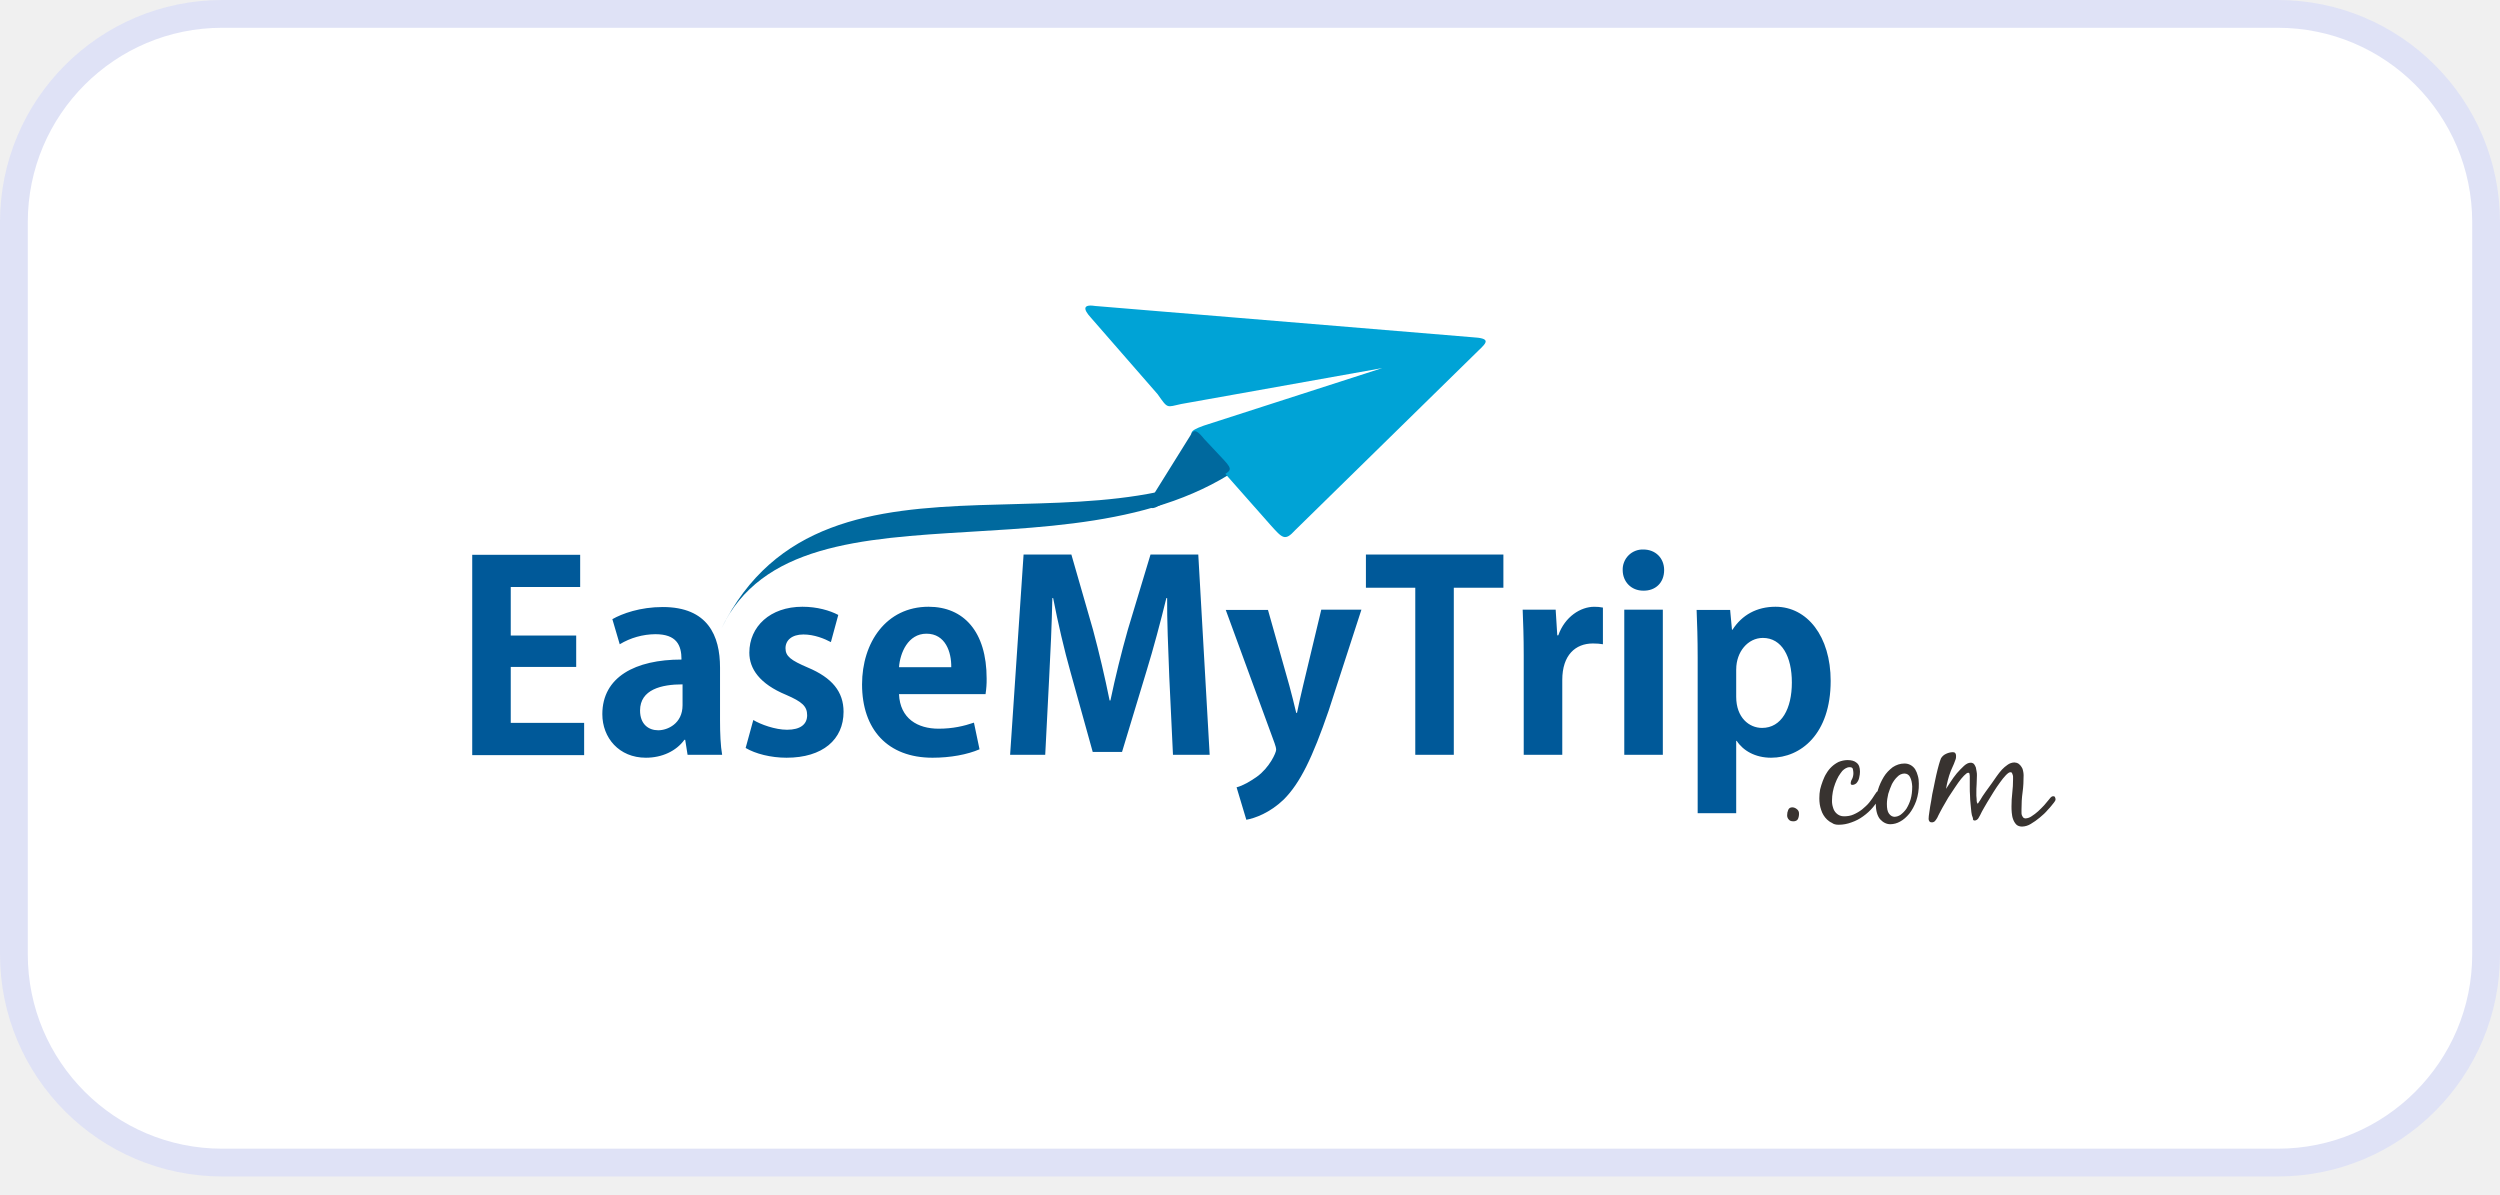
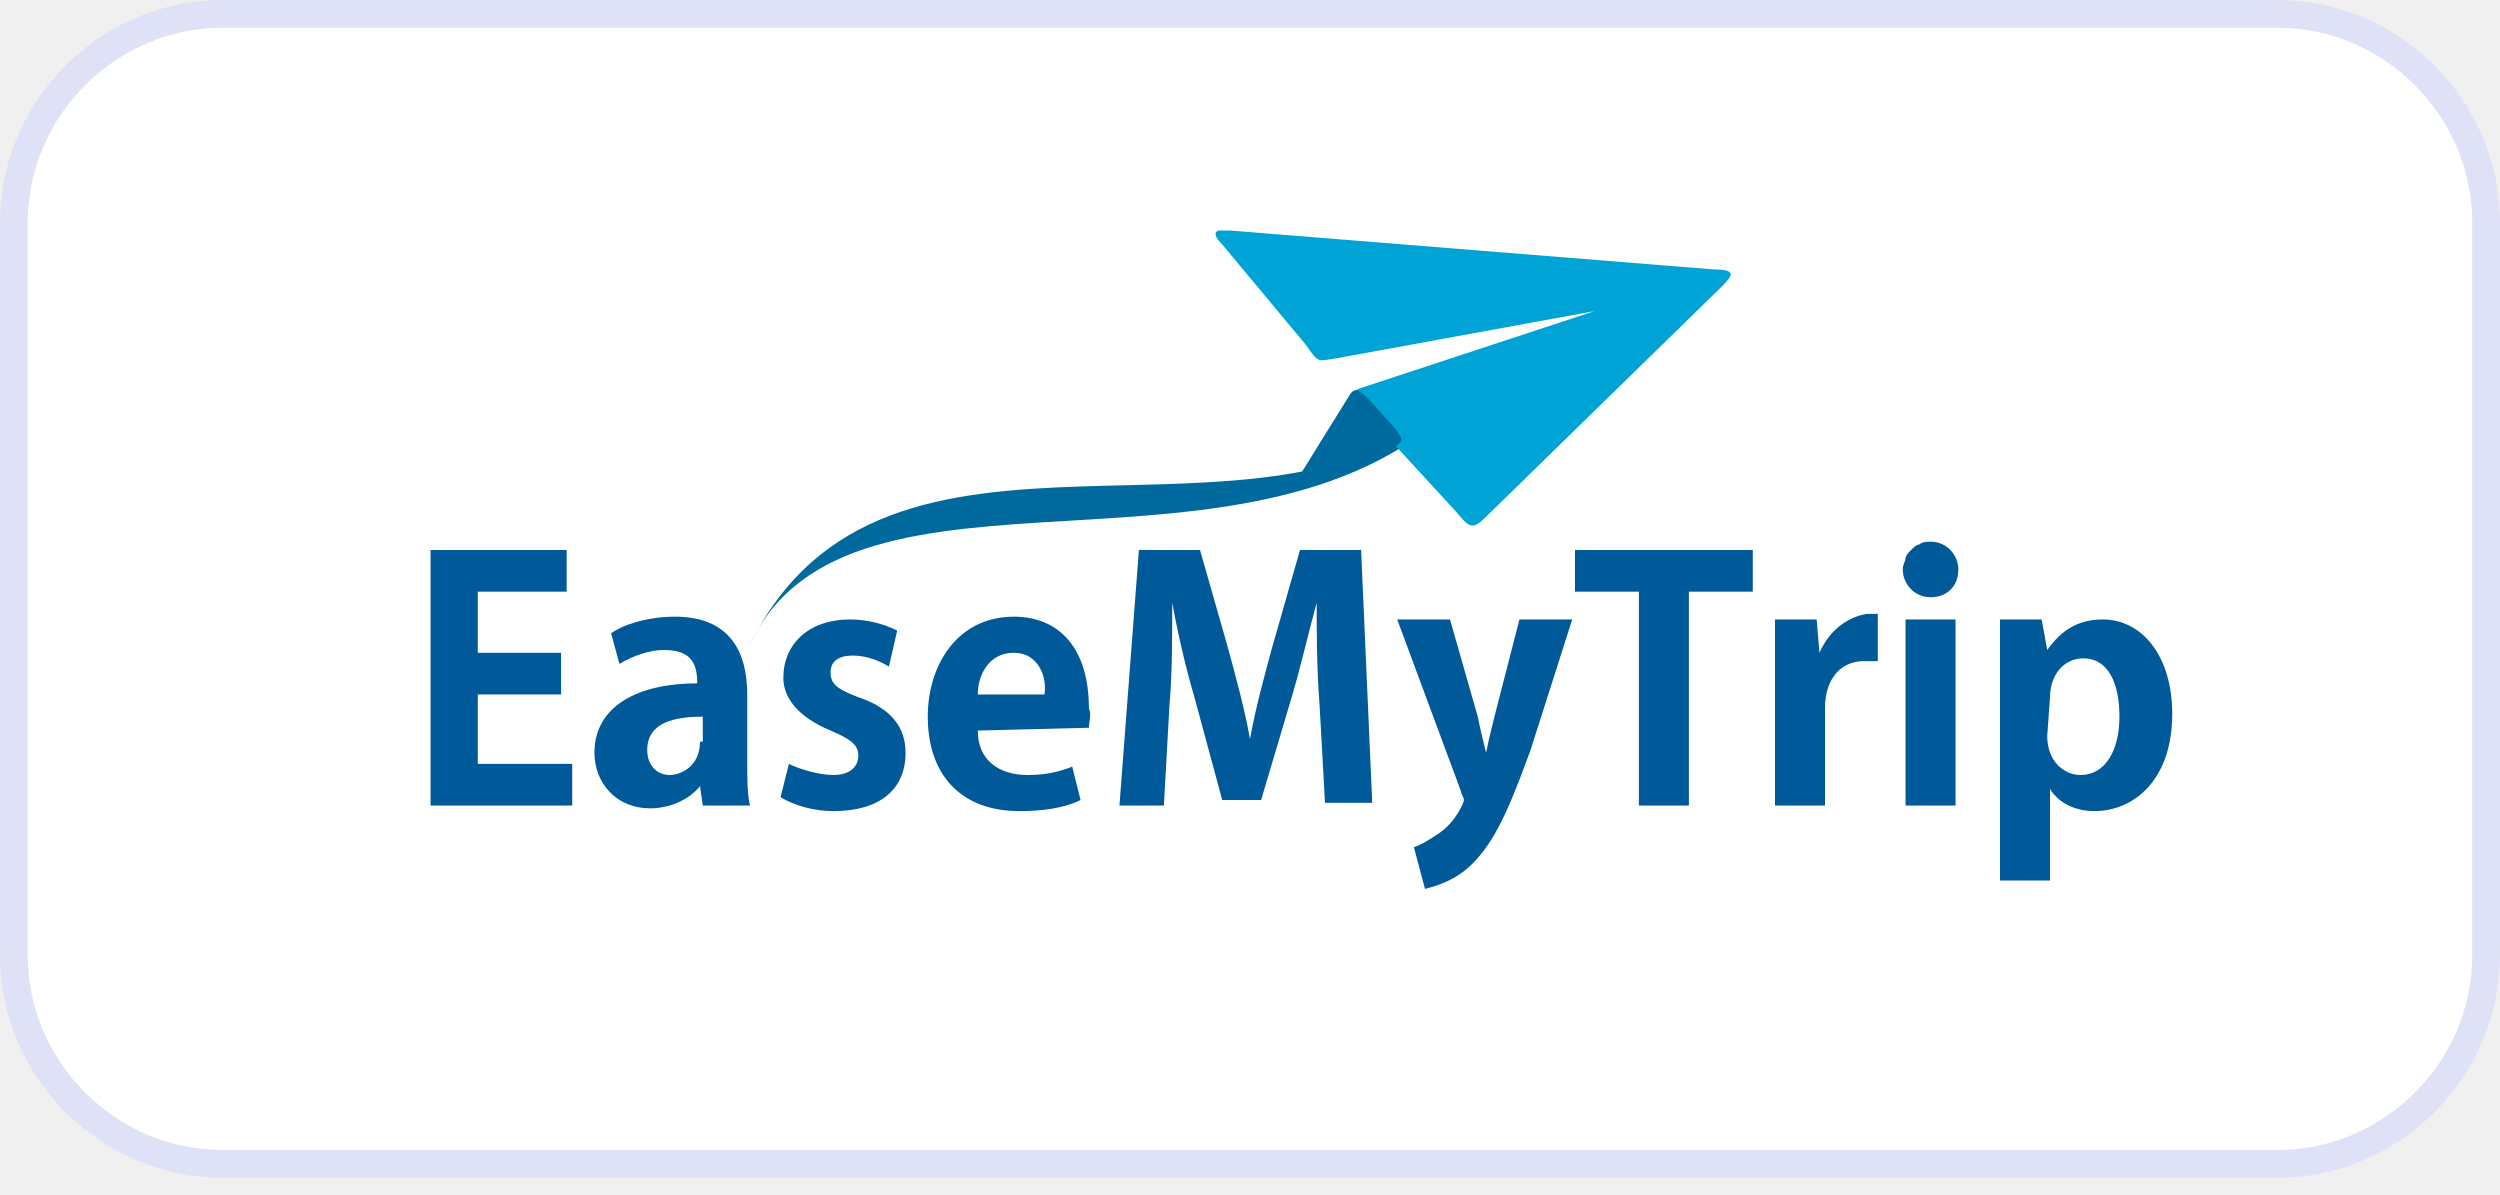
- <svg xmlns="http://www.w3.org/2000/svg" width="90" height="43" viewBox="0 0 90 43" fill="none">
-   <rect x="0.5" y="0.5" width="89" height="41.353" rx="7.5" fill="white" stroke="#DFE2F6" />
-   <mask id="mask0_6119_2290" style="mask-type:alpha" maskUnits="userSpaceOnUse" x="8" y="5" width="74" height="32">
-     <rect x="8" y="5" width="74" height="32" fill="#C4C4C4" />
+ <svg xmlns="http://www.w3.org/2000/svg" xmlns:xlink="http://www.w3.org/1999/xlink" width="90" height="43" version="1.1" id="Layer_1" x="0px" y="0px" viewBox="0 0 90 43" style="enable-background:new 0 0 90 43;" xml:space="preserve">
+   <style type="text/css">
+ 	.st0{fill:#FFFFFF;stroke:#DFE2F6;}
+ 	.st1{fill:#C4C4C4;filter:url(#Adobe_OpacityMaskFilter);}
+ 	.st2{mask:url(#mask0_6119_2290_00000031913404429619643250000015986780533711297948_);}
+ 	.st3{clip-path:url(#SVGID_00000178204993830322955960000007695558003254786715_);}
+ 	.st4{fill:#005999;}
+ 	.st5{fill-rule:evenodd;clip-rule:evenodd;fill:#00699E;}
+ 	.st6{fill-rule:evenodd;clip-rule:evenodd;fill:#00A3D6;}
+ </style>
+   <path class="st0" d="M8,0.5h74c4.1,0,7.5,3.4,7.5,7.5v26.4c0,4.1-3.4,7.5-7.5,7.5H8c-4.1,0-7.5-3.4-7.5-7.5V8C0.5,3.9,3.9,0.5,8,0.5  z" />
+   <defs>
+     <filter id="Adobe_OpacityMaskFilter" filterUnits="userSpaceOnUse">
+       <feColorMatrix type="matrix" values="1 0 0 0 0  0 1 0 0 0  0 0 1 0 0  0 0 0 1 0" />
+     </filter>
+   </defs>
+   <mask maskUnits="userSpaceOnUse" id="mask0_6119_2290_00000031913404429619643250000015986780533711297948_">
+     <rect x="8" y="5" class="st1" width="74" height="32" />
  </mask>
-   <g mask="url(#mask0_6119_2290)">
+   <g class="st2">
</g>
-   <g clip-path="url(#clip0_6119_2290)">
-     <path d="M62.504 24.095C62.504 23.469 62.921 22.965 63.463 22.965C64.147 22.965 64.507 23.639 64.507 24.57C64.507 25.511 64.137 26.205 63.434 26.205C62.968 26.205 62.503 25.834 62.503 25.083V24.096L62.504 24.095ZM62.285 21.958H61.078C61.097 22.433 61.116 22.994 61.116 23.668V29.274H62.503V26.671H62.522C62.75 27.022 63.187 27.278 63.758 27.278C64.821 27.278 65.904 26.433 65.904 24.513C65.904 22.908 65.059 21.843 63.919 21.843C63.245 21.843 62.712 22.138 62.37 22.67H62.351L62.285 21.958ZM58.474 27.174H59.862V21.948H58.474V27.174ZM59.909 20.523C59.909 20.096 59.605 19.782 59.158 19.782C59.06 19.779 58.962 19.796 58.871 19.832C58.78 19.868 58.697 19.922 58.628 19.992C58.558 20.061 58.504 20.144 58.468 20.235C58.431 20.327 58.414 20.424 58.417 20.523C58.417 20.941 58.722 21.264 59.158 21.264C59.596 21.273 59.909 20.979 59.909 20.523ZM56.061 22.86L56.004 21.948H54.816C54.835 22.414 54.854 22.936 54.854 23.582V27.174H56.242V24.476C56.242 23.582 56.717 23.165 57.344 23.165C57.486 23.165 57.601 23.174 57.705 23.193V21.873C57.602 21.852 57.497 21.842 57.391 21.844C56.906 21.844 56.336 22.196 56.099 22.871H56.061V22.861V22.86ZM49.173 19.962V21.159H50.95V27.174H52.337V21.159H54.122V19.963H49.172L49.173 19.962ZM46.911 24.684C46.833 25.01 46.76 25.336 46.692 25.664H46.664C46.587 25.336 46.505 25.009 46.417 24.684L45.647 21.957H44.127L45.885 26.756C45.923 26.86 45.941 26.936 45.941 26.993C45.941 27.098 45.705 27.63 45.248 27.962C45.002 28.133 44.745 28.286 44.517 28.343L44.868 29.512C45.181 29.454 45.714 29.265 46.217 28.78C46.806 28.19 47.252 27.269 47.833 25.578L49.011 21.948H47.566L46.911 24.684H46.911ZM41.419 19.962L40.602 22.67C40.364 23.512 40.155 24.361 39.975 25.217H39.946C39.773 24.362 39.574 23.513 39.348 22.67L38.569 19.962H36.849L36.364 27.174H37.628L37.77 24.399C37.819 23.507 37.865 22.442 37.885 21.53H37.913C38.084 22.413 38.312 23.393 38.54 24.2L39.338 27.07H40.393L41.276 24.152C41.524 23.345 41.78 22.386 41.989 21.53H42.017C42.009 22.262 42.056 23.421 42.094 24.371L42.227 27.174H43.548L43.138 19.962H41.419ZM32.364 24.02C32.402 23.506 32.687 22.813 33.353 22.813C34.037 22.813 34.255 23.478 34.245 24.02H32.364H32.364ZM35.481 24.979C35.509 24.797 35.522 24.613 35.519 24.428C35.519 22.737 34.692 21.843 33.428 21.843C31.899 21.843 31.034 23.136 31.034 24.637C31.034 26.262 31.956 27.278 33.571 27.278C34.217 27.278 34.825 27.164 35.263 26.975L35.062 26.015C34.701 26.138 34.302 26.233 33.789 26.233C33.039 26.233 32.402 25.872 32.364 24.989H35.481V24.979ZM26.843 26.927C27.194 27.135 27.746 27.278 28.316 27.278C29.617 27.278 30.368 26.623 30.368 25.625C30.368 24.903 29.959 24.399 29.075 24.029C28.477 23.772 28.278 23.63 28.278 23.336C28.278 23.051 28.506 22.841 28.923 22.841C29.314 22.841 29.684 22.994 29.912 23.116L30.178 22.138C29.873 21.977 29.418 21.843 28.886 21.843C27.726 21.843 26.976 22.556 26.976 23.497C26.976 24.067 27.337 24.618 28.306 25.017C28.876 25.264 29.057 25.426 29.057 25.749C29.057 26.072 28.819 26.271 28.334 26.271C27.907 26.271 27.384 26.081 27.119 25.92L26.843 26.927ZM24.572 25.388C24.572 26.053 24.03 26.29 23.697 26.29C23.346 26.29 23.042 26.072 23.042 25.578C23.042 24.818 23.821 24.637 24.572 24.637V25.388ZM22.311 23.193C22.698 22.96 23.141 22.835 23.593 22.831C24.354 22.831 24.534 23.222 24.534 23.744C22.872 23.744 21.684 24.371 21.684 25.71C21.684 26.557 22.282 27.278 23.252 27.278C23.831 27.278 24.343 27.041 24.639 26.632H24.667L24.753 27.174H25.997C25.94 26.851 25.921 26.395 25.921 25.939V24.029C25.921 22.889 25.484 21.853 23.859 21.853C23.042 21.853 22.396 22.09 22.045 22.29L22.31 23.193H22.311ZM18.387 24.01H20.743V22.879H18.387V21.131H20.886V19.972H17V27.184H21.029V26.023H18.387V24.008L18.387 24.01Z" fill="#005999" />
-     <path fill-rule="evenodd" clip-rule="evenodd" d="M25.97 22.628C29.789 14.913 40.222 20.814 46.008 15.664C40.241 21.688 28.829 16.604 25.97 22.628Z" fill="#00699E" />
-     <path fill-rule="evenodd" clip-rule="evenodd" d="M39.462 11.018L53.002 12.14C53.657 12.177 53.552 12.311 53.23 12.614L46.627 19.085C46.256 19.494 46.17 19.38 45.733 18.895L43.148 15.968C42.807 15.607 42.75 15.532 43.338 15.322L49.761 13.251L42.531 14.543C41.989 14.657 42.056 14.734 41.675 14.192L39.272 11.436C38.968 11.104 38.996 10.942 39.462 11.019V11.018Z" fill="#00A3D6" />
-     <path fill-rule="evenodd" clip-rule="evenodd" d="M43.357 15.81L44.061 16.561C44.403 16.931 44.308 16.94 43.918 17.179L41.686 18.223C41.419 18.384 41.248 18.252 41.439 17.948L42.854 15.677C42.987 15.392 43.139 15.544 43.357 15.81Z" fill="#00699E" />
-     <path d="M71.084 29.539C71.114 29.54 71.144 29.53 71.169 29.511C71.198 29.492 71.221 29.466 71.235 29.434C71.263 29.386 71.302 29.32 71.349 29.216C71.406 29.12 71.463 29.007 71.54 28.883L71.767 28.513C71.843 28.389 71.928 28.265 72.005 28.161C72.068 28.07 72.138 27.985 72.214 27.904C72.281 27.838 72.328 27.8 72.375 27.8C72.404 27.8 72.423 27.809 72.432 27.829C72.442 27.847 72.451 27.876 72.461 27.904C72.469 27.932 72.472 27.961 72.47 27.99V28.057C72.47 28.218 72.461 28.38 72.442 28.541C72.423 28.702 72.414 28.864 72.414 29.026C72.414 29.092 72.414 29.168 72.423 29.254C72.432 29.34 72.442 29.415 72.471 29.491C72.495 29.562 72.534 29.627 72.585 29.682C72.632 29.729 72.708 29.757 72.793 29.757C72.904 29.754 73.013 29.721 73.107 29.662C73.221 29.596 73.326 29.52 73.43 29.434C73.534 29.349 73.639 29.254 73.725 29.149C73.82 29.054 73.886 28.959 73.943 28.892C73.953 28.874 73.962 28.864 73.981 28.836C73.992 28.819 73.998 28.799 74 28.779C73.999 28.752 73.993 28.727 73.981 28.703C73.972 28.674 73.953 28.665 73.915 28.665C73.876 28.665 73.848 28.684 73.82 28.713C73.791 28.75 73.763 28.779 73.743 28.807C73.706 28.855 73.658 28.912 73.591 28.988C73.525 29.064 73.449 29.13 73.373 29.206C73.299 29.273 73.219 29.333 73.135 29.387C73.074 29.43 73.002 29.456 72.927 29.462C72.909 29.463 72.891 29.461 72.875 29.454C72.858 29.448 72.843 29.438 72.831 29.425C72.812 29.398 72.796 29.37 72.784 29.34C72.774 29.301 72.774 29.273 72.774 29.235V29.14C72.774 28.931 72.784 28.722 72.813 28.522C72.841 28.323 72.85 28.114 72.85 27.904C72.85 27.857 72.841 27.8 72.831 27.753C72.824 27.701 72.805 27.653 72.775 27.61C72.748 27.566 72.712 27.527 72.671 27.496C72.625 27.466 72.573 27.45 72.518 27.448C72.429 27.451 72.342 27.481 72.271 27.534C72.198 27.584 72.131 27.641 72.071 27.705C72.005 27.781 71.939 27.858 71.882 27.943C71.825 28.028 71.767 28.114 71.71 28.19L71.483 28.503C71.406 28.608 71.34 28.712 71.274 28.826C71.263 28.835 71.254 28.855 71.235 28.883C71.216 28.912 71.206 28.931 71.198 28.931C71.188 28.931 71.178 28.912 71.169 28.883C71.159 28.855 71.159 28.817 71.159 28.769C71.159 28.731 71.149 28.684 71.149 28.646V28.55C71.149 28.446 71.149 28.342 71.159 28.228C71.159 28.123 71.169 28.019 71.169 27.915C71.169 27.876 71.169 27.829 71.159 27.781L71.131 27.629C71.114 27.585 71.092 27.543 71.064 27.505C71.048 27.489 71.029 27.477 71.007 27.469C70.986 27.46 70.963 27.457 70.941 27.458C70.864 27.458 70.788 27.496 70.703 27.572C70.613 27.656 70.527 27.745 70.446 27.838C70.361 27.943 70.285 28.047 70.219 28.151C70.152 28.256 70.095 28.342 70.057 28.399C70.076 28.294 70.095 28.19 70.123 28.086C70.152 27.981 70.18 27.876 70.219 27.781C70.237 27.743 70.247 27.705 70.275 27.648C70.294 27.6 70.323 27.544 70.342 27.496C70.361 27.439 70.38 27.391 70.399 27.344C70.418 27.297 70.418 27.249 70.418 27.211C70.418 27.173 70.408 27.135 70.39 27.116C70.371 27.088 70.342 27.078 70.304 27.078C70.222 27.08 70.141 27.099 70.066 27.134C69.988 27.167 69.921 27.224 69.877 27.297C69.858 27.345 69.829 27.42 69.801 27.524C69.772 27.639 69.734 27.762 69.705 27.904C69.677 28.047 69.639 28.199 69.61 28.361C69.574 28.512 69.546 28.664 69.525 28.817C69.496 28.959 69.477 29.092 69.459 29.216C69.439 29.34 69.43 29.425 69.43 29.482C69.43 29.513 69.44 29.543 69.459 29.568C69.477 29.596 69.506 29.605 69.544 29.605C69.567 29.606 69.591 29.601 69.612 29.591C69.634 29.582 69.653 29.567 69.667 29.548C69.696 29.513 69.722 29.474 69.744 29.434C69.763 29.386 69.8 29.32 69.848 29.226C69.896 29.13 69.962 29.017 70.029 28.902C70.095 28.779 70.171 28.655 70.257 28.532C70.342 28.408 70.418 28.285 70.494 28.18C70.57 28.076 70.636 27.99 70.703 27.924C70.77 27.857 70.817 27.819 70.856 27.819C70.884 27.819 70.903 27.838 70.903 27.867C70.903 27.895 70.912 27.924 70.912 27.933V28.342C70.912 28.436 70.912 28.532 70.921 28.636C70.921 28.741 70.931 28.845 70.941 28.95C70.95 29.054 70.96 29.149 70.969 29.235C70.976 29.31 70.995 29.384 71.026 29.454C71.017 29.51 71.045 29.539 71.084 29.539ZM68.555 27.847C68.651 27.847 68.726 27.895 68.764 27.98C68.812 28.075 68.832 28.18 68.84 28.313C68.84 28.484 68.822 28.636 68.784 28.769C68.749 28.889 68.697 29.005 68.632 29.112C68.575 29.195 68.504 29.269 68.423 29.33C68.359 29.376 68.283 29.402 68.205 29.405C68.128 29.405 68.062 29.368 68.004 29.291C67.948 29.216 67.928 29.102 67.928 28.94C67.928 28.826 67.948 28.703 67.977 28.579C68.013 28.459 68.058 28.342 68.109 28.228C68.166 28.123 68.233 28.028 68.309 27.961C68.34 27.927 68.378 27.899 68.421 27.879C68.463 27.86 68.509 27.849 68.555 27.847ZM67.529 28.94C67.529 29.187 67.586 29.377 67.682 29.491C67.786 29.605 67.91 29.672 68.052 29.672C68.175 29.671 68.296 29.638 68.404 29.576C68.527 29.511 68.632 29.416 68.736 29.291C68.832 29.168 68.917 29.016 68.983 28.835C69.051 28.634 69.083 28.422 69.078 28.209C69.078 28.113 69.069 28.018 69.04 27.924C69.02 27.843 68.988 27.766 68.946 27.695C68.904 27.63 68.846 27.577 68.778 27.54C68.71 27.503 68.634 27.485 68.556 27.487C68.404 27.487 68.27 27.534 68.138 27.619C68.014 27.715 67.9 27.828 67.814 27.971C67.726 28.117 67.656 28.273 67.606 28.436C67.558 28.601 67.533 28.77 67.529 28.941V28.94ZM66.189 29.691C66.352 29.691 66.503 29.662 66.655 29.605C66.805 29.554 66.946 29.48 67.073 29.387C67.204 29.294 67.322 29.186 67.425 29.064C67.529 28.94 67.624 28.817 67.691 28.684C67.702 28.662 67.712 28.64 67.72 28.617C67.729 28.589 67.738 28.569 67.738 28.55C67.738 28.494 67.71 28.465 67.653 28.465C67.615 28.465 67.586 28.484 67.558 28.513C67.529 28.55 67.51 28.579 67.492 28.608C67.431 28.707 67.365 28.802 67.292 28.892C67.216 28.988 67.121 29.064 67.035 29.14C66.942 29.212 66.84 29.273 66.731 29.32C66.627 29.369 66.503 29.387 66.389 29.387C66.337 29.389 66.284 29.379 66.235 29.36C66.186 29.34 66.142 29.311 66.104 29.273C66.049 29.218 66.009 29.149 65.99 29.073C65.962 28.991 65.949 28.904 65.952 28.816C65.953 28.608 65.992 28.402 66.066 28.209C66.104 28.114 66.142 28.019 66.189 27.943C66.238 27.866 66.285 27.8 66.323 27.753C66.359 27.715 66.401 27.683 66.446 27.658C66.49 27.632 66.539 27.618 66.589 27.619C66.655 27.619 66.694 27.639 66.703 27.686C66.712 27.734 66.722 27.781 66.722 27.829C66.723 27.904 66.707 27.979 66.674 28.047C66.644 28.092 66.627 28.145 66.626 28.2C66.626 28.237 66.646 28.256 66.684 28.256C66.731 28.256 66.779 28.237 66.826 28.2C66.879 28.144 66.916 28.075 66.93 27.999C66.95 27.914 66.959 27.847 66.959 27.781C66.959 27.629 66.922 27.524 66.836 27.458C66.76 27.391 66.646 27.363 66.513 27.363C66.399 27.363 66.285 27.391 66.189 27.43C66.007 27.52 65.855 27.663 65.753 27.838C65.696 27.924 65.658 28.018 65.62 28.114C65.582 28.213 65.551 28.314 65.525 28.417C65.505 28.522 65.496 28.626 65.496 28.741C65.496 28.883 65.515 29.026 65.562 29.158C65.602 29.288 65.674 29.407 65.771 29.501C65.819 29.548 65.886 29.596 65.952 29.625C66.01 29.672 66.095 29.691 66.189 29.691ZM64.556 29.568C64.641 29.568 64.698 29.539 64.727 29.482C64.755 29.419 64.767 29.351 64.764 29.283C64.765 29.253 64.758 29.224 64.745 29.197C64.732 29.171 64.712 29.148 64.688 29.13C64.644 29.091 64.587 29.067 64.528 29.064C64.451 29.064 64.403 29.092 64.375 29.159C64.349 29.219 64.336 29.283 64.337 29.349C64.336 29.379 64.341 29.409 64.353 29.437C64.364 29.465 64.381 29.49 64.403 29.511C64.432 29.548 64.489 29.567 64.556 29.567V29.568Z" fill="#383330" />
+   <g>
+     <defs>
+       <rect id="SVGID_1_" x="15.5" y="8.3" width="73.1" height="24.7" />
+     </defs>
+     <clipPath id="SVGID_00000114796235663055914580000015332502557332865177_">
+       <use xlink:href="#SVGID_1_" style="overflow:visible;" />
+     </clipPath>
+     <g style="clip-path:url(#SVGID_00000114796235663055914580000015332502557332865177_);">
+       <path class="st4" d="M73.8,25.1c0-0.8,0.5-1.4,1.2-1.4c0.9,0,1.3,0.9,1.3,2.1c0,1.2-0.5,2.1-1.4,2.1c-0.6,0-1.2-0.5-1.2-1.4    L73.8,25.1L73.8,25.1z M73.5,22.3H72c0,0.6,0,1.3,0,2.2v7.2h1.8v-3.3h0c0.3,0.5,0.9,0.8,1.6,0.8c1.4,0,2.8-1.1,2.8-3.5    c0-2.1-1.1-3.4-2.5-3.4c-0.9,0-1.5,0.4-2,1.1h0L73.5,22.3z M68.6,29h1.8v-6.7h-1.8V29z M70.5,20.5c0-0.5-0.4-1-1-1    c-0.1,0-0.3,0-0.4,0.1c-0.1,0-0.2,0.1-0.3,0.2c-0.1,0.1-0.2,0.2-0.2,0.3c0,0.1-0.1,0.2-0.1,0.4c0,0.5,0.4,1,1,1    C70.1,21.5,70.5,21.1,70.5,20.5z M65.5,23.5l-0.1-1.2h-1.5c0,0.6,0,1.3,0,2.1V29h1.8v-3.5c0-1.1,0.6-1.7,1.4-1.7    c0.2,0,0.3,0,0.5,0v-1.7c-0.1,0-0.3,0-0.4,0C66.6,22.2,65.9,22.6,65.5,23.5L65.5,23.5L65.5,23.5L65.5,23.5z M56.7,19.8v1.5H59V29    h1.8v-7.7h2.3v-1.5L56.7,19.8L56.7,19.8z M53.8,25.8c-0.1,0.4-0.2,0.8-0.3,1.3h0c-0.1-0.4-0.2-0.8-0.3-1.3l-1-3.5h-1.9l2.3,6.2    c0,0.1,0.1,0.2,0.1,0.3c0,0.1-0.3,0.8-0.9,1.2c-0.3,0.2-0.6,0.4-0.9,0.5l0.4,1.5c0.4-0.1,1.1-0.3,1.7-0.9c0.8-0.8,1.3-1.9,2.1-4.1    l1.5-4.7h-1.9L53.8,25.8L53.8,25.8z M46.8,19.8l-1,3.5c-0.3,1.1-0.6,2.2-0.8,3.3h0c-0.2-1.1-0.5-2.2-0.8-3.3l-1-3.5h-2.2L40.3,29    h1.6l0.2-3.6c0.1-1.1,0.1-2.5,0.1-3.7h0c0.2,1.1,0.5,2.4,0.8,3.4l1,3.7h1.4l1.1-3.7c0.3-1,0.6-2.3,0.9-3.4h0c0,0.9,0,2.4,0.1,3.6    l0.2,3.6h1.7L49,19.8H46.8z M35.2,25c0-0.7,0.4-1.5,1.3-1.5c0.9,0,1.2,0.9,1.1,1.5H35.2L35.2,25z M39.2,26.2c0-0.2,0.1-0.5,0-0.7    c0-2.2-1.1-3.3-2.7-3.3c-2,0-3.1,1.7-3.1,3.6c0,2.1,1.2,3.4,3.3,3.4c0.8,0,1.6-0.1,2.2-0.4l-0.3-1.2c-0.5,0.2-1,0.3-1.6,0.3    c-1,0-1.8-0.5-1.8-1.6L39.2,26.2L39.2,26.2z M28.1,28.7c0.5,0.3,1.2,0.5,1.9,0.5c1.7,0,2.6-0.8,2.6-2.1c0-0.9-0.5-1.6-1.7-2    c-0.8-0.3-1-0.5-1-0.9c0-0.4,0.3-0.6,0.8-0.6c0.5,0,1,0.2,1.3,0.4l0.3-1.3c-0.4-0.2-1-0.4-1.7-0.4c-1.5,0-2.4,0.9-2.4,2.1    c0,0.7,0.5,1.4,1.7,1.9c0.7,0.3,1,0.5,1,0.9c0,0.4-0.3,0.7-0.9,0.7c-0.5,0-1.2-0.2-1.6-0.4L28.1,28.7z M25.2,26.7    c0,0.9-0.7,1.2-1.1,1.2c-0.4,0-0.8-0.3-0.8-0.9c0-1,1-1.2,2-1.2V26.7z M22.3,23.9c0.5-0.3,1.1-0.5,1.6-0.5c1,0,1.2,0.5,1.2,1.2    c-2.1,0-3.7,0.8-3.7,2.5c0,1.1,0.8,2,2,2c0.7,0,1.4-0.3,1.8-0.8h0l0.1,0.7H27c-0.1-0.4-0.1-1-0.1-1.6V25c0-1.5-0.6-2.8-2.6-2.8    c-1,0-1.9,0.3-2.3,0.6L22.3,23.9L22.3,23.9z M17.2,25h3v-1.5h-3v-2.2h3.2v-1.5h-5V29h5.2v-1.5h-3.4L17.2,25L17.2,25z" />
+       <path class="st5" d="M27,23.2c4.9-9.9,18.3-2.3,25.7-8.9C45.3,22,30.6,15.5,27,23.2z" />
+       <path class="st6" d="M44.3,8.3l17.4,1.4c0.8,0,0.7,0.2,0.3,0.6l-8.5,8.3c-0.5,0.5-0.6,0.4-1.1-0.2L49,14.7    c-0.4-0.5-0.5-0.6,0.2-0.8l8.2-2.7l-9.3,1.7c-0.7,0.1-0.6,0.2-1.1-0.5L44,8.8C43.6,8.4,43.7,8.2,44.3,8.3L44.3,8.3z" />
+       <path class="st5" d="M49.3,14.4l0.9,1c0.4,0.5,0.3,0.5-0.2,0.8l-2.9,1.3c-0.3,0.2-0.6,0-0.3-0.4l1.8-2.9    C48.8,13.9,49,14.1,49.3,14.4z" />
+     </g>
  </g>
-   <defs>
-     <clipPath id="clip0_6119_2290">
-       <rect width="57" height="19.268" fill="white" transform="translate(17 11)" />
-     </clipPath>
-   </defs>
</svg>
